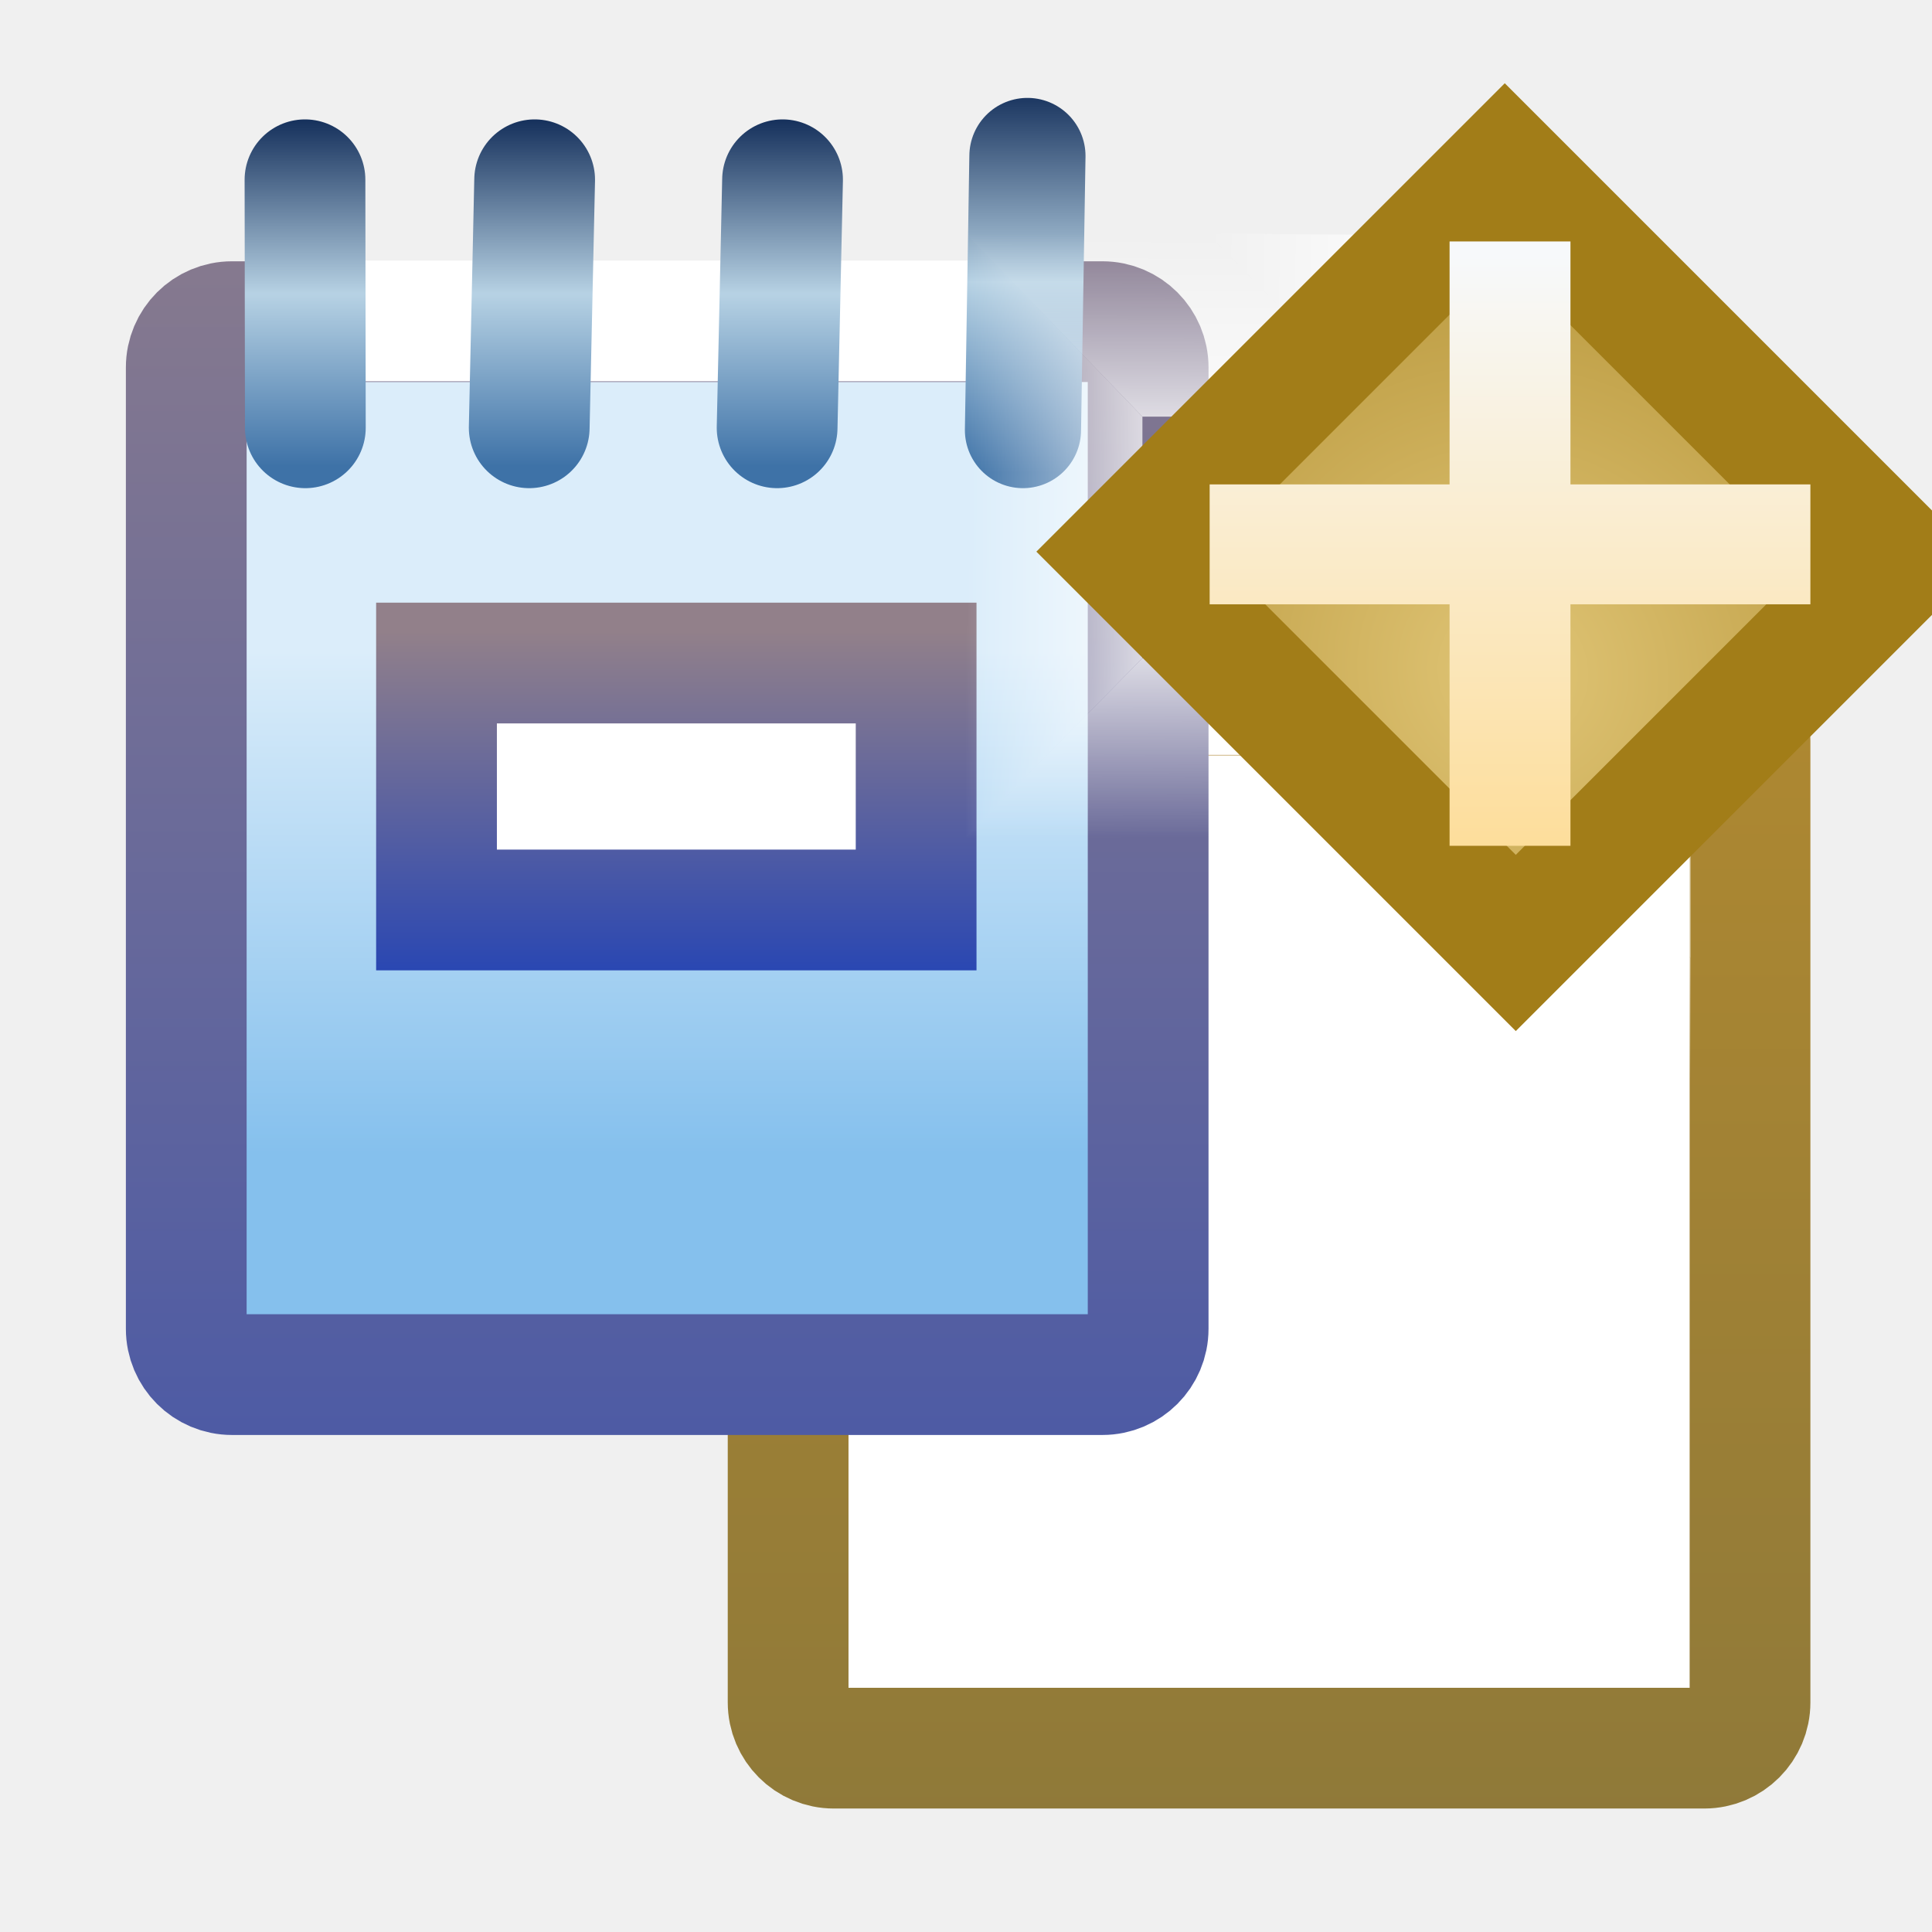
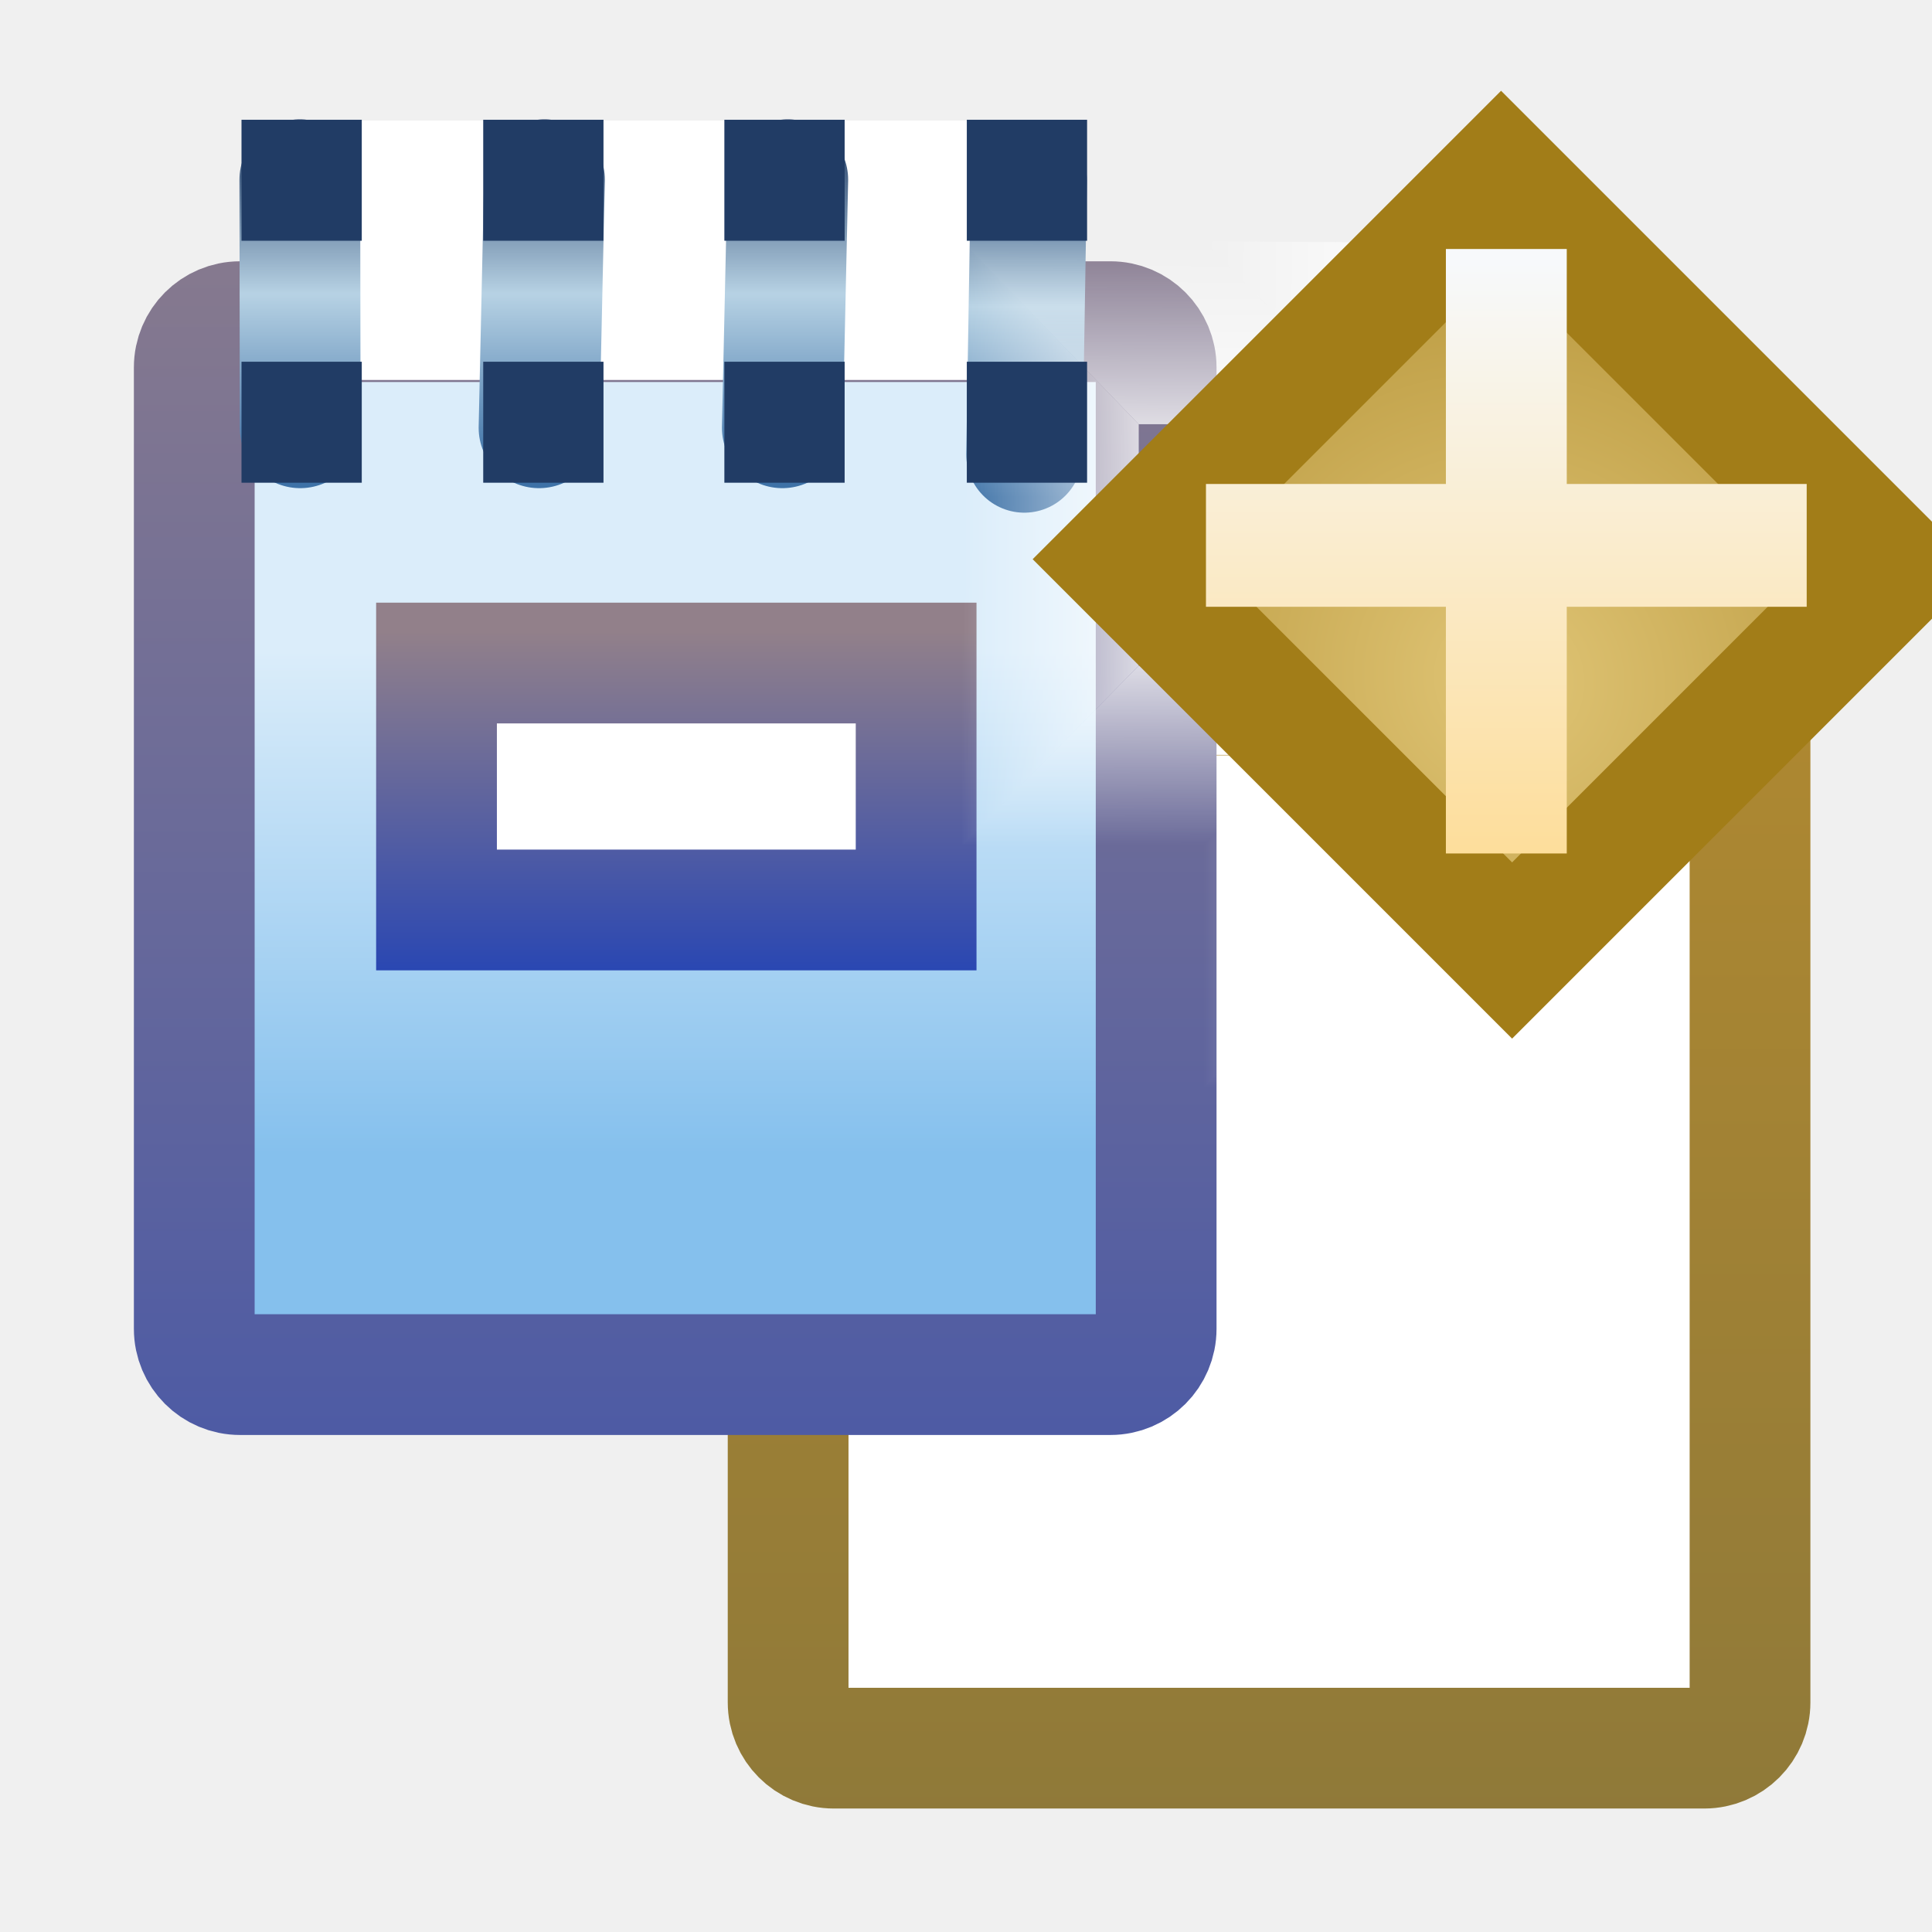
<svg xmlns="http://www.w3.org/2000/svg" xmlns:xlink="http://www.w3.org/1999/xlink" width="16" height="16" viewBox="0 0 16 16" id="svg2" version="1.1">
  <defs id="defs4">
    <linearGradient id="linearGradient4350">
      <stop style="stop-color:#304bb0;stop-opacity:1" offset="0" id="stop4352" />
      <stop style="stop-color:#897b8d;stop-opacity:1" offset="1" id="stop4354" />
    </linearGradient>
    <linearGradient id="linearGradient4190">
      <stop style="stop-color:#2846b3;stop-opacity:1" offset="0" id="stop4192" />
      <stop style="stop-color:#92808a;stop-opacity:1" offset="1" id="stop4194" />
    </linearGradient>
    <linearGradient id="linearGradient4170">
      <stop style="stop-color:#85c0ed;stop-opacity:1;" offset="0" id="stop4172" />
      <stop style="stop-color:#dbedfa;stop-opacity:1" offset="1" id="stop4174" />
    </linearGradient>
    <linearGradient id="linearGradient4187">
      <stop style="stop-color:#17325d;stop-opacity:1" offset="0" id="stop4189" />
      <stop id="stop4201" offset="0.5" style="stop-color:#b7d2e4;stop-opacity:1" />
      <stop style="stop-color:#3e72a7;stop-opacity:1" offset="1" id="stop4191" />
    </linearGradient>
    <linearGradient id="linearGradient4178-1">
      <stop id="stop4180-5" offset="0" style="stop-color:#7e713d;stop-opacity:1" />
      <stop id="stop4182-0" offset="1" style="stop-color:#b28a30;stop-opacity:1" />
    </linearGradient>
    <linearGradient gradientTransform="translate(-11.86929,0)" gradientUnits="userSpaceOnUse" y2="1036.755" x2="20.3" y1="1052.201" x1="20.3" id="linearGradient4184-2" xlink:href="#linearGradient4350" />
-     <linearGradient gradientTransform="translate(-0.07102635,0)" gradientUnits="userSpaceOnUse" y2="1039.235" x2="3.975" y1="1036.383" x1="3.975" id="linearGradient4206-38" xlink:href="#linearGradient4187" />
-     <linearGradient gradientTransform="translate(1.830357,0)" gradientUnits="userSpaceOnUse" y2="1039.235" x2="3.975" y1="1036.383" x1="3.975" id="linearGradient4206-1" xlink:href="#linearGradient4187" />
-     <linearGradient gradientTransform="translate(3.883929,-4.2568467e-7)" gradientUnits="userSpaceOnUse" y2="1039.235" x2="3.975" y1="1036.383" x1="3.975" id="linearGradient4206-1-9" xlink:href="#linearGradient4187" />
-     <linearGradient gradientTransform="matrix(0.8368883,0,0,1.10534,6.639715,-109.4214)" gradientUnits="userSpaceOnUse" y2="1039.235" x2="3.975" y1="1036.383" x1="3.975" id="linearGradient4206-1-9-5" xlink:href="#linearGradient4187" />
+     <linearGradient gradientTransform="translate(-0.1804013,0)" gradientUnits="userSpaceOnUse" y2="1039.235" x2="3.975" y1="1036.383" x1="3.975" id="linearGradient4206-38" xlink:href="#linearGradient4187" />
+     <linearGradient gradientTransform="translate(1.845982,0)" gradientUnits="userSpaceOnUse" y2="1039.235" x2="3.975" y1="1036.383" x1="3.975" id="linearGradient4206-1" xlink:href="#linearGradient4187" />
+     <linearGradient gradientTransform="translate(3.860491,-4.2568467e-7)" gradientUnits="userSpaceOnUse" y2="1039.235" x2="3.975" y1="1036.383" x1="3.975" id="linearGradient4206-1-9" xlink:href="#linearGradient4187" />
+     <linearGradient gradientTransform="matrix(0.8368883,0,0,1.10534,6.585028,-109.2183)" gradientUnits="userSpaceOnUse" y2="1039.235" x2="3.975" y1="1036.383" x1="3.975" id="linearGradient4206-1-9-5" xlink:href="#linearGradient4187" />
    <linearGradient gradientTransform="translate(1.830357,0)" gradientUnits="userSpaceOnUse" y2="1039.235" x2="3.975" y1="1036.383" x1="3.975" id="linearGradient4326" xlink:href="#linearGradient4187" />
    <linearGradient gradientTransform="translate(3.883929,-4.2568467e-7)" gradientUnits="userSpaceOnUse" y2="1039.235" x2="3.975" y1="1036.383" x1="3.975" id="linearGradient4328" xlink:href="#linearGradient4187" />
    <linearGradient gradientTransform="matrix(0.8368883,0,0,1.10534,6.639715,-109.4214)" gradientUnits="userSpaceOnUse" y2="1039.235" x2="3.975" y1="1036.383" x1="3.975" id="linearGradient4330" xlink:href="#linearGradient4187" />
    <linearGradient xlink:href="#linearGradient4178-1" id="linearGradient4340" gradientUnits="userSpaceOnUse" gradientTransform="translate(-11.86929,0)" x1="20.3" y1="1052.201" x2="20.3" y2="1036.755" />
    <linearGradient xlink:href="#linearGradient4187" id="linearGradient4342" gradientUnits="userSpaceOnUse" gradientTransform="translate(-0.07102635,0)" x1="3.975" y1="1036.383" x2="3.975" y2="1039.235" />
    <linearGradient xlink:href="#linearGradient4187" id="linearGradient4344" gradientUnits="userSpaceOnUse" gradientTransform="translate(1.830357,0)" x1="3.975" y1="1036.383" x2="3.975" y2="1039.235" />
    <linearGradient xlink:href="#linearGradient4187" id="linearGradient4346" gradientUnits="userSpaceOnUse" gradientTransform="translate(3.883929,-4.2568467e-7)" x1="3.975" y1="1036.383" x2="3.975" y2="1039.235" />
    <linearGradient xlink:href="#linearGradient4187" id="linearGradient4348" gradientUnits="userSpaceOnUse" gradientTransform="matrix(0.8368883,0,0,1.10534,6.639715,-109.4214)" x1="3.975" y1="1036.383" x2="3.975" y2="1039.235" />
    <linearGradient xlink:href="#linearGradient4170" id="linearGradient4362" x1="6.509" y1="1044.727" x2="6.509" y2="1040.56" gradientUnits="userSpaceOnUse" />
    <linearGradient xlink:href="#linearGradient4190" id="linearGradient4196-9" x1="20.768" y1="1044.505" x2="20.768" y2="1041.648" gradientUnits="userSpaceOnUse" gradientTransform="translate(-13.92934,-0.06260848)" />
    <linearGradient y2="6.984" x2="10.008" y1="5" x1="10" gradientTransform="translate(-15.01562,1046.636)" gradientUnits="userSpaceOnUse" id="linearGradient6323-7-1-1" xlink:href="#linearGradient5068-6-9-4-9" />
    <linearGradient id="linearGradient5068-6-9-4-9">
      <stop id="stop5070-8-0-4-9" offset="0" style="stop-color:#ffffff;stop-opacity:1;" />
      <stop id="stop5072-3-6-1-7" offset="1" style="stop-color:#ffffff;stop-opacity:0;" />
    </linearGradient>
    <linearGradient gradientTransform="translate(-15.01562,10.2734)" gradientUnits="userSpaceOnUse" y2="1045.347" x2="12" y1="1043.362" x1="12" id="linearGradient5084-3-3-2-6" xlink:href="#linearGradient5068-6-9-4-9" />
    <linearGradient gradientTransform="translate(-15.01562,10.2734)" gradientUnits="userSpaceOnUse" y2="1043.347" x2="15.008" y1="1043.362" x1="13" id="linearGradient5086-8-0-8-5" xlink:href="#linearGradient5068-6-9-4-9" />
    <linearGradient gradientTransform="translate(-15.01562,10.2734)" gradientUnits="userSpaceOnUse" y2="1042.362" x2="10.008" y1="1042.362" x1="12" id="linearGradient5082-1-0-8-1" xlink:href="#linearGradient5068-6-9-4-9" />
    <linearGradient gradientTransform="translate(-15.01562,10.2734)" gradientUnits="userSpaceOnUse" y2="1041.347" x2="8.008" y1="1041.362" x1="10" id="linearGradient5078-8-2-1-4" xlink:href="#linearGradient5068-6-9-4-9" />
    <linearGradient gradientTransform="translate(-15.01562,10.2734)" gradientUnits="userSpaceOnUse" y2="1038.347" x2="10.008" y1="1040.362" x1="10" id="linearGradient5076-5-2-9-8" xlink:href="#linearGradient5068-6-9-4-9" />
    <linearGradient xlink:href="#linearGradient5068-6-9-4-9" id="linearGradient3500-5" gradientUnits="userSpaceOnUse" gradientTransform="translate(-15.01562,10.2734)" x1="12" y1="1038.362" x2="10.008" y2="1038.347" />
    <linearGradient gradientTransform="translate(-15.01562,10.2734)" gradientUnits="userSpaceOnUse" y2="1043.347" x2="14" y1="1041.362" x1="14" id="linearGradient5088-1-4-8-6" xlink:href="#linearGradient5068-6-9-4-9" />
    <radialGradient xlink:href="#linearGradient4528-9-5-7-9-7-3" id="radialGradient3091-1-9-6-4-6" gradientUnits="userSpaceOnUse" gradientTransform="matrix(1.850818,-8.813921e-6,8.4531434e-6,1.775059,644.2498,572.6361)" cx="-757.205" cy="-738.838" fx="-757.205" fy="-738.838" r="3.48" />
    <linearGradient id="linearGradient4528-9-5-7-9-7-3">
      <stop style="stop-color:#e0c576;stop-opacity:1;" offset="0" id="stop4530-0-5-0-5-8-4" />
      <stop style="stop-color:#9e7916;stop-opacity:1" offset="1" id="stop4532-7-9-3-3-6-1" />
    </linearGradient>
    <linearGradient xlink:href="#linearGradient6281-8-0-1-6-6-4-2-8-0" id="linearGradient3093-5-2-7-0-9" gradientUnits="userSpaceOnUse" gradientTransform="matrix(2.319989,0,0,2.319989,10.19969,1043.185)" x1="0.938" y1="4.844" x2="0.938" y2="7.549" />
    <linearGradient id="linearGradient6281-8-0-1-6-6-4-2-8-0">
      <stop id="stop6283-0-2-2-1-2-0-1-6-0" offset="0" style="stop-color:#f7f9fb;stop-opacity:1" />
      <stop id="stop6285-5-0-9-7-6-9-9-1-9" offset="1" style="stop-color:#ffd680;stop-opacity:1" />
    </linearGradient>
    <mask maskUnits="userSpaceOnUse" id="mask10620">
      <circle r="10.625" cy="468.237" cx="388.125" style="font-style:normal;font-weight:normal;font-size:13.589px;line-height:125%;font-family:Sans;letter-spacing:0px;word-spacing:0px;display:inline;fill:#ffffff;fill-opacity:1;stroke:#ffffff;stroke-width:2.166;stroke-linecap:round;stroke-linejoin:round;stroke-miterlimit:4;stroke-dasharray:none;stroke-dashoffset:0;stroke-opacity:1" id="path10622" transform="matrix(0.5548295,0,0,0.5548295,-206.9604,787.0865)" />
    </mask>
    <filter style="color-interpolation-filters:sRGB" height="1.48" y="-0.24" width="1.48" x="-0.24" id="filter8410-9-1">
      <feGaussianBlur id="feGaussianBlur8412-2-6" stdDeviation="1.465" />
    </filter>
  </defs>
  <g id="layer1" transform="translate(0,-1036.362)">
    <g id="layer1-3-2" transform="translate(2.990944,4.278589)">
      <rect ry="0.379" rx="0.379" y="1037.841" x="3.536" height="8.72" width="7.966" id="rect3368-9-6" style="opacity:1;fill:#ffffff;fill-opacity:1;stroke:url(#linearGradient4340);stroke-width:1;stroke-linejoin:round;stroke-miterlimit:4;stroke-dasharray:none;stroke-opacity:1" />
      <path id="path4307-4-6" d="m 4.035,1037.835 6.661,0" style="fill:#b7d2e4;fill-opacity:1;fill-rule:evenodd;stroke:#ffffff;stroke-width:1px;stroke-linecap:butt;stroke-linejoin:miter;stroke-opacity:1" />
      <g transform="translate(0.1262696,-0.2051872)" id="g4280-6-2">
        <path style="fill:none;fill-opacity:1;fill-rule:evenodd;stroke:url(#linearGradient4342);stroke-width:1;stroke-linecap:round;stroke-linejoin:bevel;stroke-miterlimit:4;stroke-dasharray:none;stroke-opacity:1" d="m 4.393,1036.871 0.003,2.054" id="path4198-65-8" />
        <path style="fill:none;fill-opacity:1;fill-rule:evenodd;stroke:url(#linearGradient4344);stroke-width:1;stroke-linecap:round;stroke-linejoin:bevel;stroke-miterlimit:4;stroke-dasharray:none;stroke-opacity:1" d="M 6.295,1036.871 6.25,1038.925" id="path4198-7-5" />
        <path style="fill:none;fill-opacity:1;fill-rule:evenodd;stroke:url(#linearGradient4346);stroke-width:1;stroke-linecap:round;stroke-linejoin:bevel;stroke-miterlimit:4;stroke-dasharray:none;stroke-opacity:1" d="m 8.348,1036.871 -0.045,2.054" id="path4198-7-2-3" />
        <path style="fill:none;fill-opacity:1;fill-rule:evenodd;stroke:url(#linearGradient4348);stroke-width:0.962;stroke-linecap:round;stroke-linejoin:bevel;stroke-miterlimit:4;stroke-dasharray:none;stroke-opacity:1" d="m 10.376,1036.674 -0.037,2.27" id="path4198-7-2-6-7" />
      </g>
    </g>
-     <g id="layer1-3" transform="translate(-1.993527,1.184997)">
+     <g id="layer1-3" transform="translate(-1.927236,1.184997)">
      <rect ry="0.379" rx="0.379" y="1037.841" x="3.536" height="8.72" width="7.966" id="rect3368-9" style="opacity:1;fill:url(#linearGradient4362);fill-opacity:1;stroke:url(#linearGradient4184-2);stroke-width:1;stroke-linejoin:round;stroke-miterlimit:4;stroke-dasharray:none;stroke-opacity:1" />
-       <path id="path4307-4" d="m 4.035,1037.835 6.661,0" style="fill:#b7d2e4;fill-opacity:1;fill-rule:evenodd;stroke:#ffffff;stroke-width:1px;stroke-linecap:butt;stroke-linejoin:miter;stroke-opacity:1" />
+       <path style="color:#000000;font-style:normal;font-variant:normal;font-weight:normal;font-stretch:normal;font-size:medium;line-height:normal;font-family:sans-serif;text-indent:0;text-align:start;text-decoration:none;text-decoration-line:none;text-decoration-style:solid;text-decoration-color:#000000;letter-spacing:normal;word-spacing:normal;text-transform:none;direction:ltr;block-progression:tb;writing-mode:lr-tb;baseline-shift:baseline;text-anchor:start;white-space:normal;clip-rule:nonzero;display:inline;overflow:visible;visibility:visible;opacity:1;isolation:auto;mix-blend-mode:normal;color-interpolation:sRGB;color-interpolation-filters:linearRGB;solid-color:#000000;solid-opacity:1;fill:#ffffff;fill-opacity:1;fill-rule:evenodd;stroke:none;stroke-width:1px;stroke-linecap:butt;stroke-linejoin:miter;stroke-miterlimit:4;stroke-dasharray:none;stroke-dashoffset:0;stroke-opacity:1;color-rendering:auto;image-rendering:auto;shape-rendering:auto;text-rendering:auto;enable-background:accumulate" d="m 4.123,1036.175 0,2.149 6.662,0 0,-2.149 z" id="path4307-4" />
      <g transform="translate(0.1262696,-0.2051872)" id="g4280-6">
-         <path style="fill:none;fill-opacity:1;fill-rule:evenodd;stroke:url(#linearGradient4206-38);stroke-width:1;stroke-linecap:round;stroke-linejoin:bevel;stroke-miterlimit:4;stroke-dasharray:none;stroke-opacity:1" d="m 4.393,1036.871 0.003,2.054" id="path4198-65" />
-         <path style="fill:none;fill-opacity:1;fill-rule:evenodd;stroke:url(#linearGradient4206-1);stroke-width:1;stroke-linecap:round;stroke-linejoin:bevel;stroke-miterlimit:4;stroke-dasharray:none;stroke-opacity:1" d="M 6.295,1036.871 6.25,1038.925" id="path4198-7" />
-         <path style="fill:none;fill-opacity:1;fill-rule:evenodd;stroke:url(#linearGradient4206-1-9);stroke-width:1;stroke-linecap:round;stroke-linejoin:bevel;stroke-miterlimit:4;stroke-dasharray:none;stroke-opacity:1" d="m 8.348,1036.871 -0.045,2.054" id="path4198-7-2" />
-         <path style="fill:none;fill-opacity:1;fill-rule:evenodd;stroke:url(#linearGradient4206-1-9-5);stroke-width:0.962;stroke-linecap:round;stroke-linejoin:bevel;stroke-miterlimit:4;stroke-dasharray:none;stroke-opacity:1" d="m 10.376,1036.674 -0.037,2.27" id="path4198-7-2-6" />
+         <path style="fill:none;fill-opacity:1;fill-rule:evenodd;stroke:url(#linearGradient4206-38);stroke-width:1;stroke-linecap:round;stroke-linejoin:bevel;stroke-miterlimit:4;stroke-dasharray:none;stroke-opacity:1" d="m 4.284,1036.871 0.003,2.054" id="path4198-65" />
+         <path style="fill:none;fill-opacity:1;fill-rule:evenodd;stroke:url(#linearGradient4206-1);stroke-width:1;stroke-linecap:round;stroke-linejoin:bevel;stroke-miterlimit:4;stroke-dasharray:none;stroke-opacity:1" d="m 6.31,1036.871 -0.045,2.054" id="path4198-7" />
+         <path style="fill:none;fill-opacity:1;fill-rule:evenodd;stroke:url(#linearGradient4206-1-9);stroke-width:1;stroke-linecap:round;stroke-linejoin:bevel;stroke-miterlimit:4;stroke-dasharray:none;stroke-opacity:1" d="m 8.325,1036.871 -0.045,2.054" id="path4198-7-2" />
+         <path style="fill:none;fill-opacity:1;fill-rule:evenodd;stroke:url(#linearGradient4206-1-9-5);stroke-width:0.962;stroke-linecap:round;stroke-linejoin:bevel;stroke-miterlimit:4;stroke-dasharray:none;stroke-opacity:1" d="m 10.321,1036.877 -0.037,2.27" id="path4198-7-2-6" />
      </g>
    </g>
    <rect style="opacity:1;fill:#ffffff;fill-opacity:1;stroke:url(#linearGradient4196-9);stroke-width:1;stroke-linejoin:miter;stroke-miterlimit:4;stroke-dasharray:none;stroke-opacity:1" id="rect4188-0" width="3.972" height="2.045" x="3.615" y="1041.853" rx="0" ry="0" />
    <g id="g8461-0" mask="url(#mask10620)" style="font-style:normal;font-weight:normal;font-size:13.589px;line-height:125%;font-family:Sans;letter-spacing:0px;word-spacing:0px;display:inline;fill:#ffffff;fill-opacity:1;stroke:none" transform="translate(-0.9156511,-2.047799)">
      <g id="g7590-1-0-4" transform="matrix(0.5123796,0,0,0.5123796,21.78802,514.8929)" style="display:inline;fill:#ffffff;stroke:#ffffff">
        <path id="rect6501-1-6-8-6" d="m -16.307,1023.014 c 0,0 0.755,2.755 2.663,4.663 1.909,1.909 4.663,2.663 4.663,2.663 0,0 -2.739,0.739 -4.663,2.663 -1.924,1.924 -2.663,4.663 -2.663,4.663 0,0 -0.677,-2.677 -2.663,-4.663 -1.987,-1.987 -4.663,-2.663 -4.663,-2.663 0,0 2.802,-0.802 4.663,-2.663 1.862,-1.862 2.663,-4.663 2.663,-4.663 z" style="display:inline;opacity:0.85;fill:#ffffff;stroke:#ffffff;stroke-width:5.855;stroke-linecap:round;stroke-linejoin:round;stroke-miterlimit:4;stroke-dasharray:none;stroke-opacity:1;filter:url(#filter8410-9-1)" />
      </g>
    </g>
-     <g style="font-style:normal;font-weight:normal;font-size:13.589px;line-height:125%;font-family:Sans;letter-spacing:0px;word-spacing:0px;display:inline;fill:#ffffff;fill-opacity:1;stroke:none" id="g6432" transform="translate(15.00806,-10.3233)">
+     <g style="font-style:normal;font-weight:normal;font-size:13.589px;line-height:125%;font-family:Sans;letter-spacing:0px;word-spacing:0px;display:inline;fill:#ffffff;fill-opacity:1;stroke:none" id="g6432" transform="translate(14.97748,-10.2608)">
      <path style="display:inline;fill:url(#linearGradient6323-7-1-1);fill-opacity:1;stroke:none" d="m -7.008,1053.62 2,0 1.492,-1.484 -2.031,0 z" id="path5581-1-1" />
      <path style="display:inline;fill:url(#linearGradient5084-3-3-2-6);fill-opacity:1;stroke:none" d="m -5.008,1055.62 4,0 0,-1 -0.477,-0.484 -2.031,0 z" id="path5581-1-1-8" />
      <path style="display:inline;fill:url(#linearGradient5086-8-0-8-5);fill-opacity:1;stroke:none" d="m -1.484,1052.136 0,2 0.477,0.484 0,-2 z" id="path5581-1-1-7" />
      <path style="display:inline;fill:url(#linearGradient5082-1-0-8-1);fill-opacity:1;stroke:none" d="m -5.008,1053.62 0,2 1.492,-1.484 0,-2 z" id="path5581-1-1-6" />
      <path style="display:inline;fill:url(#linearGradient5078-8-2-1-4);fill-opacity:1;stroke:none" d="m -7.008,1048.62 0,5 1.461,-1.484 0,-2 z" id="path5581-1-1-1" />
      <path style="display:inline;fill:url(#linearGradient5076-5-2-9-8);fill-opacity:1;stroke:none" d="m -5.008,1048.62 -2,0 1.461,1.516 2.031,0 z" id="path5581-1-1-89" />
      <path style="display:inline;fill:url(#linearGradient3500-5);fill-opacity:1;stroke:none" d="m -5.008,1048.62 0,0 1.504,1.527 0,-1.516 z" id="path5581-1-1-2" />
      <path style="display:inline;fill:url(#linearGradient5088-1-4-8-6);fill-opacity:1;stroke:none" d="m -1.012,1052.136 -0.473,0 0.477,0.484 -0.004,0 z" id="path5581-1-1-79" />
      <g style="display:inline" id="g4514" transform="translate(-5.536708,-5.624035)">
        <g id="g4522" transform="translate(-9.9375,0)">
          <rect style="display:inline;fill:url(#radialGradient3091-1-9-6-4-6);fill-opacity:1;stroke:#a27d18;stroke-width:1.032;stroke-miterlimit:4;stroke-dasharray:none;stroke-opacity:1" id="rect3910" width="4.583" height="4.454" x="-758.823" y="-740.411" transform="matrix(-0.7071068,-0.7071068,0.7071068,-0.7071068,0,0)" />
-           <path id="path5581-5-5" d="m 12.471,1054.309 1.001,0 0,2.012 1.987,0 0,0.993 -1.987,0 0,2 -1.001,0 0,-2 -1.987,0 0,-0.993 1.987,0 z" style="display:inline;fill:url(#linearGradient3093-5-2-7-0-9);fill-opacity:1;stroke:none" />
+           <path id="path5581-5-5" d="m 12.471,1054.309 1.001,0 0,1.946 1.987,0 0,1.017 -1.987,0 0,2.043 -1.001,0 0,-2.043 -1.987,0 0,-1.017 1.987,0 z" style="display:inline;fill:url(#linearGradient3093-5-2-7-0-9);fill-opacity:1;stroke:none" />
        </g>
+       </g>
+     </g>
+     <g id="g4322" transform="translate(-1.927236,1.180983)">
+       <g id="g4280-6-6" transform="translate(0.1262696,-0.2051872)">
+         <rect y="1036.378" x="3.801" height="1.002" width="0.996" id="rect4221" style="opacity:1;fill:#213c65;fill-opacity:1;stroke:none;stroke-width:1;stroke-linecap:square;stroke-linejoin:miter;stroke-miterlimit:4;stroke-dasharray:none;stroke-opacity:1" />
+         <rect y="1038.382" x="3.801" height="1.002" width="0.996" id="rect4221-2" style="opacity:1;fill:#213c65;fill-opacity:1;stroke:none;stroke-width:1;stroke-linecap:square;stroke-linejoin:miter;stroke-miterlimit:4;stroke-dasharray:none;stroke-opacity:1" />
+       </g>
+       <g id="g4280-6-0" transform="translate(2.128067,-0.2051876)">
+         <rect y="1036.378" x="3.801" height="1.002" width="0.996" id="rect4221-5" style="opacity:1;fill:#213c65;fill-opacity:1;stroke:none;stroke-width:1;stroke-linecap:square;stroke-linejoin:miter;stroke-miterlimit:4;stroke-dasharray:none;stroke-opacity:1" />
+         <rect y="1038.382" x="3.801" height="1.002" width="0.996" id="rect4221-2-1" style="opacity:1;fill:#213c65;fill-opacity:1;stroke:none;stroke-width:1;stroke-linecap:square;stroke-linejoin:miter;stroke-miterlimit:4;stroke-dasharray:none;stroke-opacity:1" />
+       </g>
+       <g id="g4280-6-0-1" transform="translate(4.125172,-0.2051876)">
+         <rect y="1036.378" x="3.801" height="1.002" width="0.996" id="rect4221-5-6" style="opacity:1;fill:#213c65;fill-opacity:1;stroke:none;stroke-width:1;stroke-linecap:square;stroke-linejoin:miter;stroke-miterlimit:4;stroke-dasharray:none;stroke-opacity:1" />
+         <rect y="1038.382" x="3.801" height="1.002" width="0.996" id="rect4221-2-1-0" style="opacity:1;fill:#213c65;fill-opacity:1;stroke:none;stroke-width:1;stroke-linecap:square;stroke-linejoin:miter;stroke-miterlimit:4;stroke-dasharray:none;stroke-opacity:1" />
+       </g>
+       <g id="g4280-6-0-1-7" transform="translate(6.132985,-0.2051876)">
+         <rect y="1036.378" x="3.801" height="1.002" width="0.996" id="rect4221-5-6-4" style="opacity:1;fill:#213c65;fill-opacity:1;stroke:none;stroke-width:1;stroke-linecap:square;stroke-linejoin:miter;stroke-miterlimit:4;stroke-dasharray:none;stroke-opacity:1" />
+         <rect y="1038.382" x="3.801" height="1.002" width="0.996" id="rect4221-2-1-0-2" style="opacity:1;fill:#213c65;fill-opacity:1;stroke:none;stroke-width:1;stroke-linecap:square;stroke-linejoin:miter;stroke-miterlimit:4;stroke-dasharray:none;stroke-opacity:1" />
      </g>
    </g>
  </g>
</svg>
